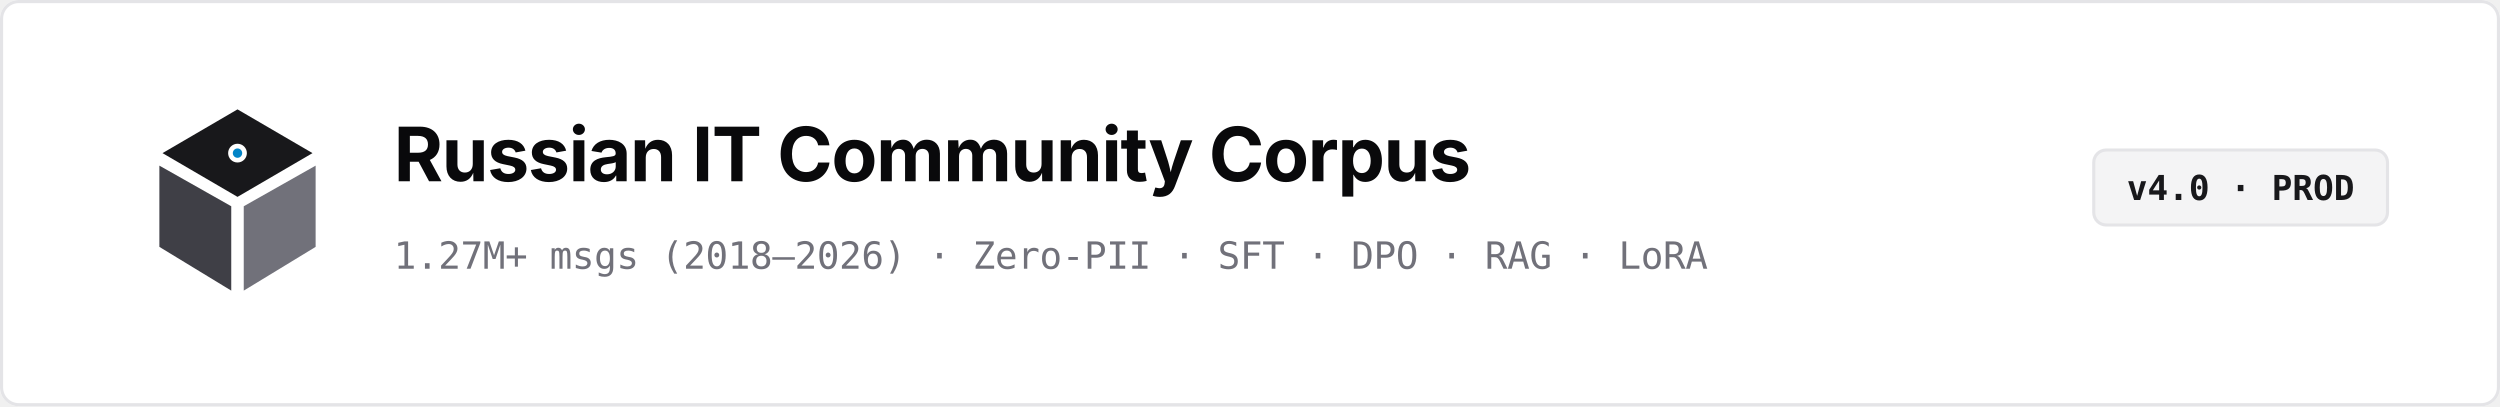
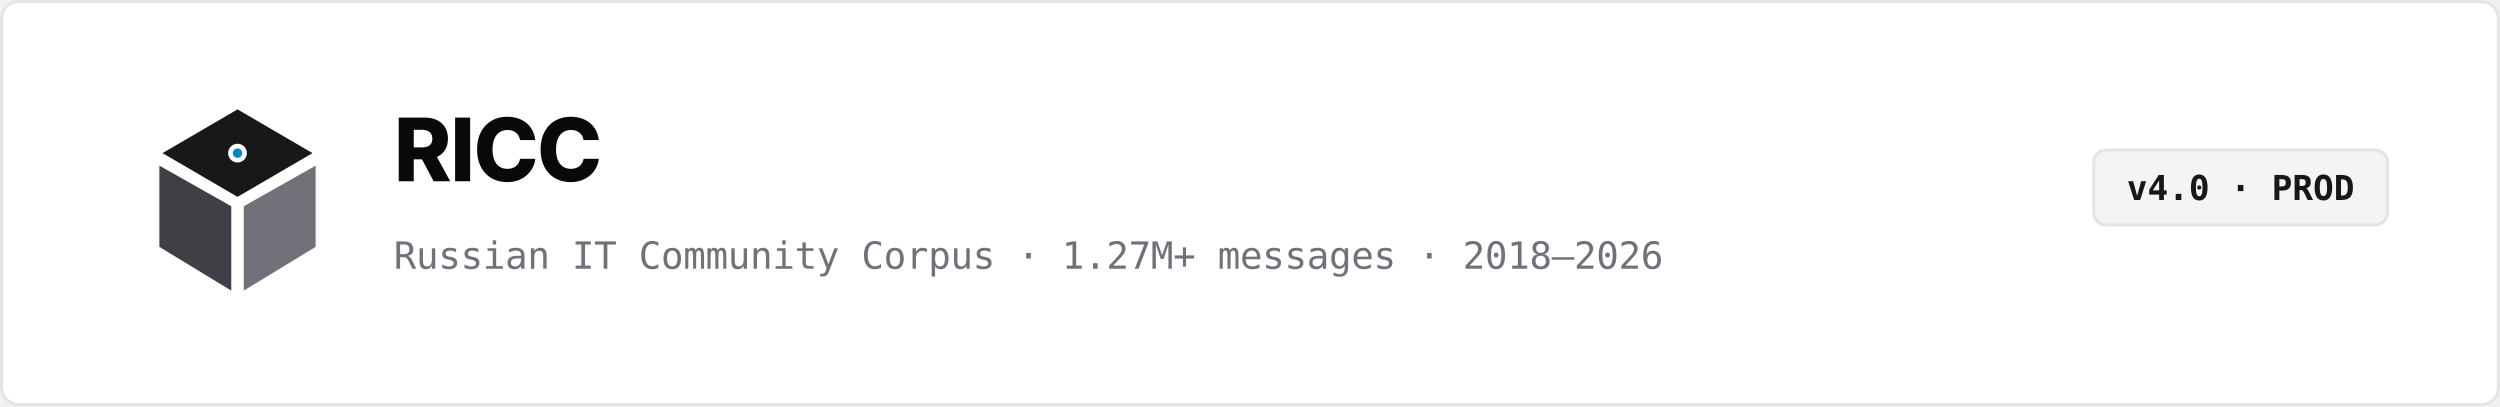
<svg xmlns="http://www.w3.org/2000/svg" viewBox="0 0 800 130" width="800" height="130">
  <rect width="800" height="130" fill="#ffffff" rx="6" />
  <rect x="0.5" y="0.5" width="799" height="129" rx="5.5" fill="none" stroke="#e4e4e7" stroke-width="1" />
  <g transform="translate(36, 25)">
    <path d="M40 10 L64 24 L40 38 L16 24 Z" fill="#18181b" />
    <path d="M15 28 L38 41 L38 68 L15 54 Z" fill="#3f3f46" />
    <path d="M42 41 L65 28 L65 54 L42 68 Z" fill="#71717a" />
    <circle cx="40" cy="24" r="3" fill="#ffffff" />
    <circle cx="40" cy="24" r="1.5" fill="#0284c7" />
  </g>
-   <text x="126" y="58" font-family="-apple-system, BlinkMacSystemFont, 'Segoe UI', 'Inter', Roboto, sans-serif" font-size="24" font-weight="700" fill="#09090b" letter-spacing="-0.4">
-     Russian IT Community Corpus
+   <text x="126" y="58" font-family="-apple-system, BlinkMacSystemFont, 'Segoe UI', 'Inter', Roboto, sans-serif" font-size="28" font-weight="800" fill="#09090b" letter-spacing="-0.5">
+     RICC
  </text>
  <text x="126" y="86" font-family="'JetBrains Mono', 'SFMono-Regular', Menlo, Monaco, Consolas, monospace" font-size="12" font-weight="500" fill="#71717a" letter-spacing="-0.1">
-     1.27M+ msgs (2018–2026) · Zero-PII · SFT · DPO · RAG · LoRA
+     Russian IT Community Corpus · 1.27M+ messages · 2018–2026
  </text>
  <g transform="translate(670, 48)">
    <rect width="94" height="24" rx="4" fill="#f4f4f5" stroke="#e4e4e7" stroke-width="1" />
    <text x="47" y="16" font-family="'JetBrains Mono', monospace" font-size="11" font-weight="600" fill="#18181b" text-anchor="middle">v4.0 · PROD</text>
  </g>
</svg>
